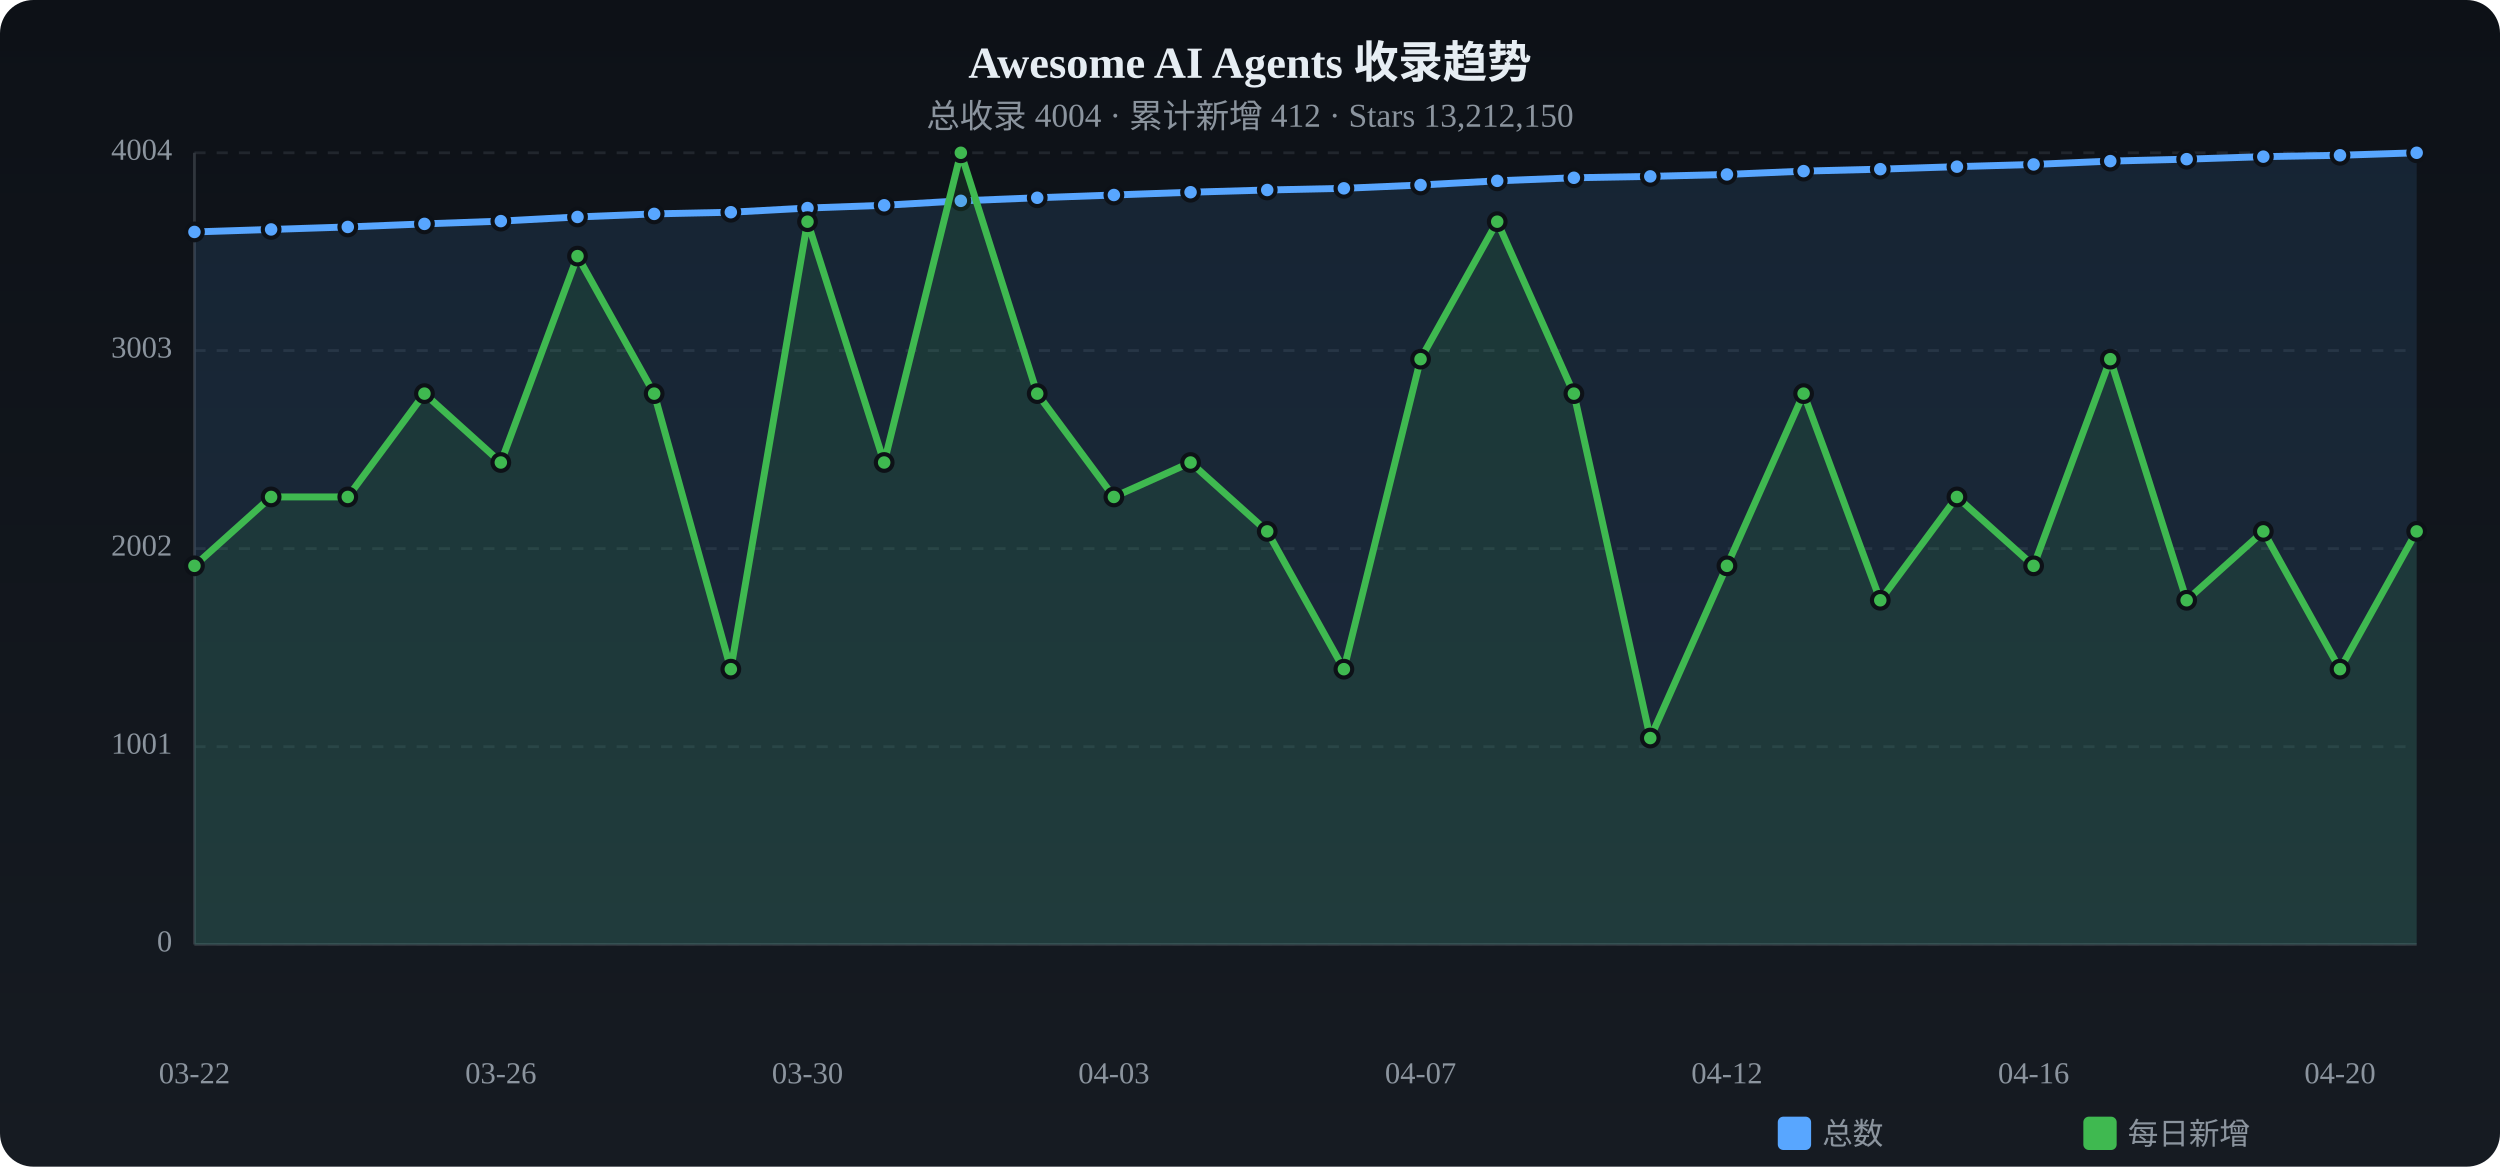
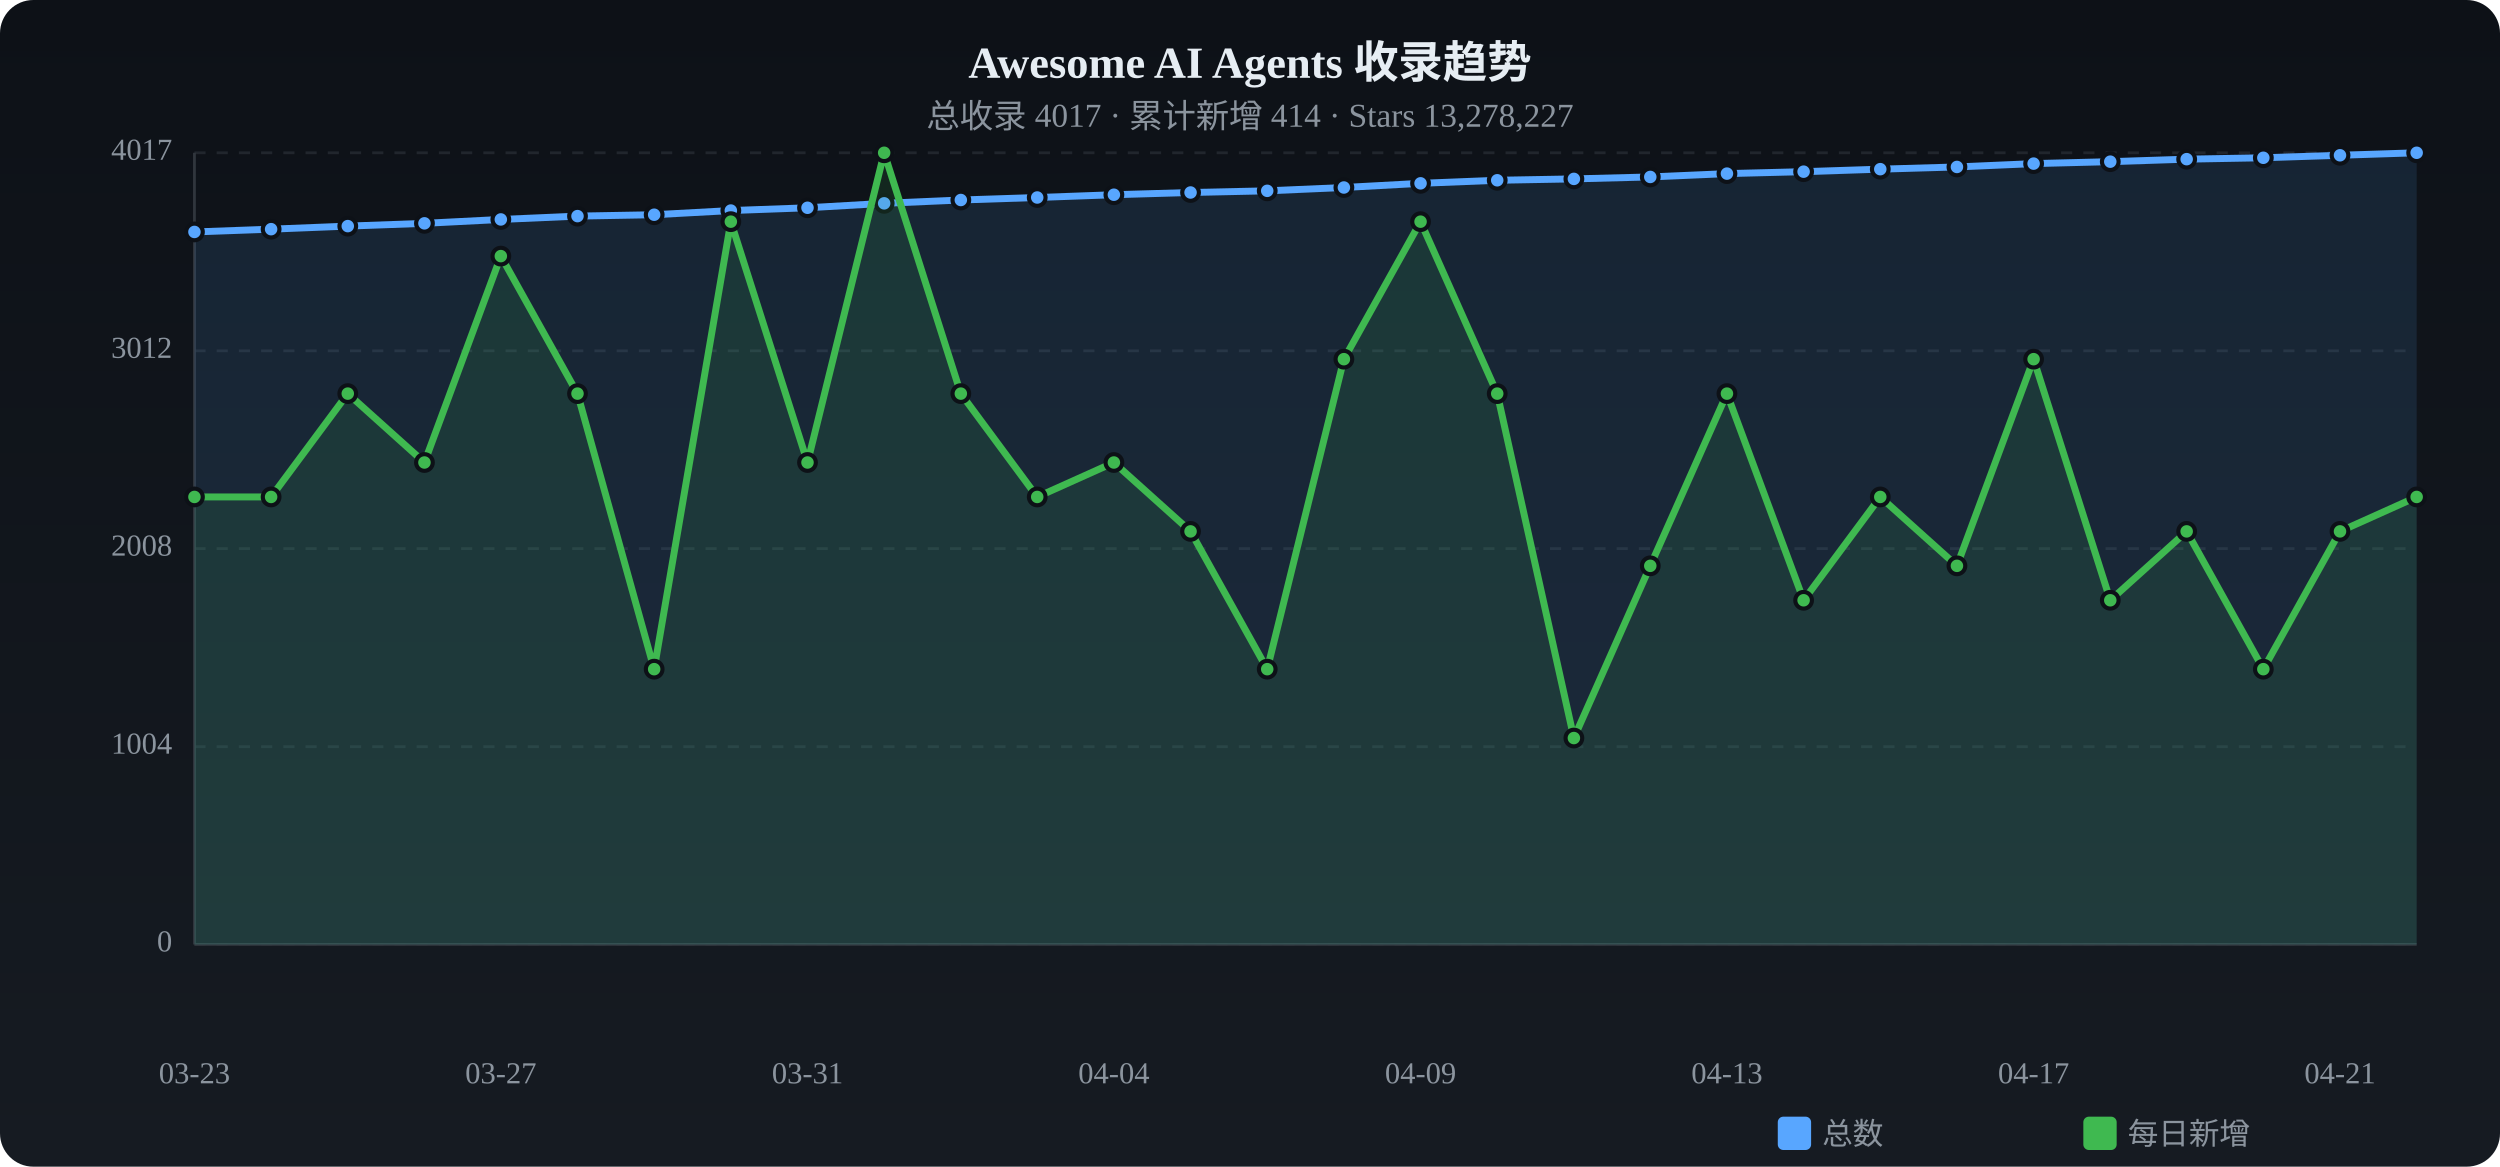
<svg xmlns="http://www.w3.org/2000/svg" viewBox="0 0 900 420" width="900" height="420">
  <defs>
    <linearGradient id="tbg" x1="0%" y1="0%" x2="0%" y2="100%">
      <stop offset="0%" stop-color="#0d1117" />
      <stop offset="100%" stop-color="#161b22" />
    </linearGradient>
  </defs>
  <rect width="900" height="420" rx="12" fill="url(#tbg)" />
  <text x="450.0" y="28" text-anchor="middle" fill="#e6edf3" font-size="16" font-weight="bold">Awesome AI Agents 收录趋势</text>
-   <text x="450.0" y="46" text-anchor="middle" fill="#8b949e" font-size="12">总收录 4004 · 累计新增 412 · Stars 13,212,150</text>
+   <text x="450.0" y="46" text-anchor="middle" fill="#8b949e" font-size="12">总收录 4017 · 累计新增 414 · Stars 13,278,227</text>
  <text x="62" y="340.0" text-anchor="end" fill="#8b949e" font-size="11" dominant-baseline="middle">0</text>
  <line x1="70" y1="340.0" x2="870" y2="340.0" stroke="#21262d" stroke-dasharray="4 4" />
-   <text x="62" y="268.8" text-anchor="end" fill="#8b949e" font-size="11" dominant-baseline="middle">1001</text>
+   <text x="62" y="268.8" text-anchor="end" fill="#8b949e" font-size="11" dominant-baseline="middle">1004</text>
  <line x1="70" y1="268.8" x2="870" y2="268.8" stroke="#21262d" stroke-dasharray="4 4" />
-   <text x="62" y="197.5" text-anchor="end" fill="#8b949e" font-size="11" dominant-baseline="middle">2002</text>
+   <text x="62" y="197.5" text-anchor="end" fill="#8b949e" font-size="11" dominant-baseline="middle">2008</text>
  <line x1="70" y1="197.5" x2="870" y2="197.5" stroke="#21262d" stroke-dasharray="4 4" />
-   <text x="62" y="126.2" text-anchor="end" fill="#8b949e" font-size="11" dominant-baseline="middle">3003</text>
-   <line x1="70" y1="126.2" x2="870" y2="126.2" stroke="#21262d" stroke-dasharray="4 4" />
-   <text x="62" y="55.0" text-anchor="end" fill="#8b949e" font-size="11" dominant-baseline="middle">4004</text>
+   <text x="62" y="126.3" text-anchor="end" fill="#8b949e" font-size="11" dominant-baseline="middle">3012</text>
+   <line x1="70" y1="126.3" x2="870" y2="126.3" stroke="#21262d" stroke-dasharray="4 4" />
+   <text x="62" y="55.0" text-anchor="end" fill="#8b949e" font-size="11" dominant-baseline="middle">4017</text>
  <line x1="70" y1="55.0" x2="870" y2="55.0" stroke="#21262d" stroke-dasharray="4 4" />
  <line x1="70" y1="55" x2="70" y2="340" stroke="#30363d" />
  <line x1="70" y1="340" x2="870" y2="340" stroke="#30363d" />
-   <path d="M70.0,83.5 L97.6,82.6 L125.2,81.7 L152.8,80.6 L180.3,79.6 L207.9,78.1 L235.5,77.0 L263.1,76.4 L290.7,74.9 L318.3,73.9 L345.9,72.3 L373.4,71.2 L401.0,70.2 L428.6,69.2 L456.2,68.4 L483.8,67.8 L511.4,66.6 L539.0,65.1 L566.6,64.0 L594.1,63.5 L621.7,62.8 L649.3,61.6 L676.9,60.9 L704.5,60.0 L732.1,59.2 L759.7,58.0 L787.2,57.3 L814.8,56.4 L842.4,55.9 L870.0,55.0 L870.0,340 L70.0,340 Z" fill="#58a6ff" opacity="0.12" />
-   <polyline points="70.0,83.5 97.6,82.6 125.2,81.7 152.8,80.6 180.3,79.6 207.9,78.1 235.5,77.0 263.1,76.4 290.7,74.9 318.3,73.9 345.9,72.3 373.4,71.2 401.0,70.2 428.6,69.2 456.2,68.4 483.8,67.8 511.4,66.6 539.0,65.1 566.6,64.0 594.1,63.5 621.7,62.8 649.3,61.6 676.9,60.9 704.5,60.0 732.1,59.2 759.7,58.0 787.2,57.3 814.8,56.4 842.4,55.9 870.0,55.0" fill="none" stroke="#58a6ff" stroke-width="2.5" stroke-linecap="round" stroke-linejoin="round" />
+   <path d="M70.0,83.5 L97.6,82.5 L125.2,81.4 L152.8,80.4 L180.3,79.0 L207.9,77.8 L235.5,77.3 L263.1,75.8 L290.7,74.8 L318.3,73.2 L345.9,72.0 L373.4,71.1 L401.0,70.1 L428.6,69.3 L456.2,68.7 L483.8,67.5 L511.4,66.0 L539.0,64.9 L566.6,64.4 L594.1,63.7 L621.7,62.5 L649.3,61.8 L676.9,60.9 L704.5,60.1 L732.1,58.9 L759.7,58.2 L787.2,57.3 L814.8,56.8 L842.4,55.9 L870.0,55.0 L870.0,340 L70.0,340 Z" fill="#58a6ff" opacity="0.12" />
+   <polyline points="70.0,83.5 97.6,82.5 125.2,81.4 152.8,80.4 180.3,79.0 207.9,77.8 235.5,77.3 263.1,75.8 290.7,74.8 318.3,73.2 345.9,72.0 373.4,71.1 401.0,70.1 428.6,69.3 456.2,68.7 483.8,67.5 511.4,66.0 539.0,64.9 566.6,64.4 594.1,63.7 621.7,62.5 649.3,61.8 676.9,60.9 704.5,60.1 732.1,58.9 759.7,58.2 787.2,57.3 814.8,56.8 842.4,55.9 870.0,55.0" fill="none" stroke="#58a6ff" stroke-width="2.5" stroke-linecap="round" stroke-linejoin="round" />
  <circle cx="70.0" cy="83.5" r="3" fill="#58a6ff" stroke="#0d1117" stroke-width="1.5" />
-   <circle cx="97.6" cy="82.6" r="3" fill="#58a6ff" stroke="#0d1117" stroke-width="1.5" />
-   <circle cx="125.2" cy="81.7" r="3" fill="#58a6ff" stroke="#0d1117" stroke-width="1.5" />
-   <circle cx="152.8" cy="80.6" r="3" fill="#58a6ff" stroke="#0d1117" stroke-width="1.5" />
-   <circle cx="180.3" cy="79.6" r="3" fill="#58a6ff" stroke="#0d1117" stroke-width="1.5" />
-   <circle cx="207.9" cy="78.1" r="3" fill="#58a6ff" stroke="#0d1117" stroke-width="1.5" />
-   <circle cx="235.5" cy="77.0" r="3" fill="#58a6ff" stroke="#0d1117" stroke-width="1.5" />
-   <circle cx="263.1" cy="76.4" r="3" fill="#58a6ff" stroke="#0d1117" stroke-width="1.5" />
-   <circle cx="290.7" cy="74.9" r="3" fill="#58a6ff" stroke="#0d1117" stroke-width="1.5" />
-   <circle cx="318.3" cy="73.9" r="3" fill="#58a6ff" stroke="#0d1117" stroke-width="1.5" />
-   <circle cx="345.9" cy="72.3" r="3" fill="#58a6ff" stroke="#0d1117" stroke-width="1.5" />
-   <circle cx="373.4" cy="71.2" r="3" fill="#58a6ff" stroke="#0d1117" stroke-width="1.5" />
-   <circle cx="401.0" cy="70.2" r="3" fill="#58a6ff" stroke="#0d1117" stroke-width="1.5" />
-   <circle cx="428.6" cy="69.2" r="3" fill="#58a6ff" stroke="#0d1117" stroke-width="1.5" />
-   <circle cx="456.2" cy="68.4" r="3" fill="#58a6ff" stroke="#0d1117" stroke-width="1.5" />
-   <circle cx="483.8" cy="67.8" r="3" fill="#58a6ff" stroke="#0d1117" stroke-width="1.5" />
-   <circle cx="511.4" cy="66.6" r="3" fill="#58a6ff" stroke="#0d1117" stroke-width="1.5" />
-   <circle cx="539.0" cy="65.1" r="3" fill="#58a6ff" stroke="#0d1117" stroke-width="1.5" />
-   <circle cx="566.6" cy="64.0" r="3" fill="#58a6ff" stroke="#0d1117" stroke-width="1.5" />
-   <circle cx="594.1" cy="63.5" r="3" fill="#58a6ff" stroke="#0d1117" stroke-width="1.5" />
-   <circle cx="621.7" cy="62.8" r="3" fill="#58a6ff" stroke="#0d1117" stroke-width="1.5" />
-   <circle cx="649.3" cy="61.6" r="3" fill="#58a6ff" stroke="#0d1117" stroke-width="1.5" />
+   <circle cx="97.6" cy="82.5" r="3" fill="#58a6ff" stroke="#0d1117" stroke-width="1.5" />
+   <circle cx="125.2" cy="81.4" r="3" fill="#58a6ff" stroke="#0d1117" stroke-width="1.5" />
+   <circle cx="152.8" cy="80.4" r="3" fill="#58a6ff" stroke="#0d1117" stroke-width="1.5" />
+   <circle cx="180.3" cy="79.0" r="3" fill="#58a6ff" stroke="#0d1117" stroke-width="1.5" />
+   <circle cx="207.9" cy="77.8" r="3" fill="#58a6ff" stroke="#0d1117" stroke-width="1.5" />
+   <circle cx="235.5" cy="77.3" r="3" fill="#58a6ff" stroke="#0d1117" stroke-width="1.5" />
+   <circle cx="263.1" cy="75.8" r="3" fill="#58a6ff" stroke="#0d1117" stroke-width="1.5" />
+   <circle cx="290.7" cy="74.8" r="3" fill="#58a6ff" stroke="#0d1117" stroke-width="1.5" />
+   <circle cx="318.3" cy="73.2" r="3" fill="#58a6ff" stroke="#0d1117" stroke-width="1.5" />
+   <circle cx="345.9" cy="72.0" r="3" fill="#58a6ff" stroke="#0d1117" stroke-width="1.5" />
+   <circle cx="373.4" cy="71.1" r="3" fill="#58a6ff" stroke="#0d1117" stroke-width="1.5" />
+   <circle cx="401.0" cy="70.1" r="3" fill="#58a6ff" stroke="#0d1117" stroke-width="1.5" />
+   <circle cx="428.6" cy="69.3" r="3" fill="#58a6ff" stroke="#0d1117" stroke-width="1.5" />
+   <circle cx="456.2" cy="68.7" r="3" fill="#58a6ff" stroke="#0d1117" stroke-width="1.5" />
+   <circle cx="483.8" cy="67.5" r="3" fill="#58a6ff" stroke="#0d1117" stroke-width="1.5" />
+   <circle cx="511.4" cy="66.0" r="3" fill="#58a6ff" stroke="#0d1117" stroke-width="1.5" />
+   <circle cx="539.0" cy="64.9" r="3" fill="#58a6ff" stroke="#0d1117" stroke-width="1.5" />
+   <circle cx="566.6" cy="64.4" r="3" fill="#58a6ff" stroke="#0d1117" stroke-width="1.5" />
+   <circle cx="594.1" cy="63.7" r="3" fill="#58a6ff" stroke="#0d1117" stroke-width="1.5" />
+   <circle cx="621.7" cy="62.5" r="3" fill="#58a6ff" stroke="#0d1117" stroke-width="1.5" />
+   <circle cx="649.3" cy="61.8" r="3" fill="#58a6ff" stroke="#0d1117" stroke-width="1.5" />
  <circle cx="676.9" cy="60.9" r="3" fill="#58a6ff" stroke="#0d1117" stroke-width="1.5" />
-   <circle cx="704.5" cy="60.0" r="3" fill="#58a6ff" stroke="#0d1117" stroke-width="1.5" />
-   <circle cx="732.1" cy="59.2" r="3" fill="#58a6ff" stroke="#0d1117" stroke-width="1.5" />
-   <circle cx="759.7" cy="58.0" r="3" fill="#58a6ff" stroke="#0d1117" stroke-width="1.5" />
+   <circle cx="704.5" cy="60.1" r="3" fill="#58a6ff" stroke="#0d1117" stroke-width="1.5" />
+   <circle cx="732.1" cy="58.9" r="3" fill="#58a6ff" stroke="#0d1117" stroke-width="1.5" />
+   <circle cx="759.7" cy="58.2" r="3" fill="#58a6ff" stroke="#0d1117" stroke-width="1.5" />
  <circle cx="787.2" cy="57.3" r="3" fill="#58a6ff" stroke="#0d1117" stroke-width="1.5" />
-   <circle cx="814.8" cy="56.4" r="3" fill="#58a6ff" stroke="#0d1117" stroke-width="1.5" />
+   <circle cx="814.8" cy="56.8" r="3" fill="#58a6ff" stroke="#0d1117" stroke-width="1.5" />
  <circle cx="842.4" cy="55.9" r="3" fill="#58a6ff" stroke="#0d1117" stroke-width="1.5" />
  <circle cx="870.0" cy="55.0" r="3" fill="#58a6ff" stroke="#0d1117" stroke-width="1.5" />
-   <path d="M70.0,203.7 L97.6,178.9 L125.2,178.9 L152.8,141.7 L180.3,166.5 L207.9,92.2 L235.5,141.7 L263.1,240.9 L290.7,79.8 L318.3,166.5 L345.9,55.0 L373.4,141.7 L401.0,178.9 L428.6,166.5 L456.2,191.3 L483.8,240.9 L511.4,129.3 L539.0,79.8 L566.6,141.7 L594.1,265.7 L621.7,203.7 L649.3,141.7 L676.9,216.1 L704.5,178.9 L732.1,203.7 L759.7,129.3 L787.2,216.1 L814.8,191.3 L842.4,240.9 L870.0,191.3 L870.0,340 L70.0,340 Z" fill="#3fb950" opacity="0.12" />
-   <polyline points="70.0,203.7 97.6,178.9 125.2,178.9 152.8,141.7 180.3,166.5 207.9,92.2 235.5,141.7 263.1,240.9 290.7,79.8 318.3,166.5 345.9,55.0 373.4,141.7 401.0,178.9 428.6,166.5 456.2,191.3 483.8,240.9 511.4,129.3 539.0,79.8 566.6,141.7 594.1,265.7 621.7,203.7 649.3,141.7 676.9,216.1 704.5,178.9 732.1,203.7 759.7,129.3 787.2,216.1 814.8,191.3 842.4,240.9 870.0,191.3" fill="none" stroke="#3fb950" stroke-width="2.5" stroke-linecap="round" stroke-linejoin="round" />
-   <circle cx="70.0" cy="203.7" r="3" fill="#3fb950" stroke="#0d1117" stroke-width="1.5" />
+   <path d="M70.0,178.9 L97.6,178.9 L125.2,141.7 L152.8,166.5 L180.3,92.2 L207.9,141.7 L235.5,240.9 L263.1,79.8 L290.7,166.5 L318.3,55.0 L345.9,141.7 L373.4,178.9 L401.0,166.5 L428.6,191.3 L456.2,240.9 L483.8,129.3 L511.4,79.8 L539.0,141.7 L566.6,265.7 L594.1,203.7 L621.7,141.7 L649.3,216.1 L676.9,178.9 L704.5,203.7 L732.1,129.3 L759.7,216.1 L787.2,191.3 L814.8,240.9 L842.4,191.3 L870.0,178.9 L870.0,340 L70.0,340 Z" fill="#3fb950" opacity="0.12" />
+   <polyline points="70.0,178.9 97.6,178.9 125.2,141.7 152.8,166.5 180.3,92.2 207.9,141.7 235.5,240.9 263.1,79.8 290.7,166.5 318.3,55.0 345.9,141.7 373.4,178.9 401.0,166.5 428.6,191.3 456.2,240.9 483.8,129.3 511.4,79.8 539.0,141.7 566.6,265.7 594.1,203.7 621.7,141.7 649.3,216.1 676.9,178.9 704.5,203.7 732.1,129.3 759.7,216.1 787.2,191.3 814.8,240.9 842.4,191.3 870.0,178.9" fill="none" stroke="#3fb950" stroke-width="2.5" stroke-linecap="round" stroke-linejoin="round" />
+   <circle cx="70.0" cy="178.9" r="3" fill="#3fb950" stroke="#0d1117" stroke-width="1.5" />
  <circle cx="97.6" cy="178.9" r="3" fill="#3fb950" stroke="#0d1117" stroke-width="1.5" />
-   <circle cx="125.2" cy="178.9" r="3" fill="#3fb950" stroke="#0d1117" stroke-width="1.5" />
-   <circle cx="152.8" cy="141.7" r="3" fill="#3fb950" stroke="#0d1117" stroke-width="1.5" />
-   <circle cx="180.3" cy="166.5" r="3" fill="#3fb950" stroke="#0d1117" stroke-width="1.5" />
-   <circle cx="207.9" cy="92.2" r="3" fill="#3fb950" stroke="#0d1117" stroke-width="1.5" />
-   <circle cx="235.5" cy="141.7" r="3" fill="#3fb950" stroke="#0d1117" stroke-width="1.5" />
-   <circle cx="263.1" cy="240.9" r="3" fill="#3fb950" stroke="#0d1117" stroke-width="1.5" />
-   <circle cx="290.7" cy="79.8" r="3" fill="#3fb950" stroke="#0d1117" stroke-width="1.5" />
-   <circle cx="318.3" cy="166.5" r="3" fill="#3fb950" stroke="#0d1117" stroke-width="1.5" />
-   <circle cx="345.9" cy="55.0" r="3" fill="#3fb950" stroke="#0d1117" stroke-width="1.5" />
-   <circle cx="373.4" cy="141.7" r="3" fill="#3fb950" stroke="#0d1117" stroke-width="1.5" />
-   <circle cx="401.0" cy="178.9" r="3" fill="#3fb950" stroke="#0d1117" stroke-width="1.5" />
-   <circle cx="428.6" cy="166.5" r="3" fill="#3fb950" stroke="#0d1117" stroke-width="1.5" />
-   <circle cx="456.2" cy="191.3" r="3" fill="#3fb950" stroke="#0d1117" stroke-width="1.5" />
-   <circle cx="483.8" cy="240.9" r="3" fill="#3fb950" stroke="#0d1117" stroke-width="1.5" />
-   <circle cx="511.4" cy="129.3" r="3" fill="#3fb950" stroke="#0d1117" stroke-width="1.5" />
-   <circle cx="539.0" cy="79.8" r="3" fill="#3fb950" stroke="#0d1117" stroke-width="1.5" />
-   <circle cx="566.6" cy="141.7" r="3" fill="#3fb950" stroke="#0d1117" stroke-width="1.5" />
-   <circle cx="594.1" cy="265.7" r="3" fill="#3fb950" stroke="#0d1117" stroke-width="1.5" />
-   <circle cx="621.7" cy="203.7" r="3" fill="#3fb950" stroke="#0d1117" stroke-width="1.5" />
-   <circle cx="649.3" cy="141.7" r="3" fill="#3fb950" stroke="#0d1117" stroke-width="1.5" />
-   <circle cx="676.9" cy="216.1" r="3" fill="#3fb950" stroke="#0d1117" stroke-width="1.5" />
-   <circle cx="704.5" cy="178.9" r="3" fill="#3fb950" stroke="#0d1117" stroke-width="1.5" />
-   <circle cx="732.1" cy="203.7" r="3" fill="#3fb950" stroke="#0d1117" stroke-width="1.5" />
-   <circle cx="759.7" cy="129.3" r="3" fill="#3fb950" stroke="#0d1117" stroke-width="1.5" />
-   <circle cx="787.2" cy="216.1" r="3" fill="#3fb950" stroke="#0d1117" stroke-width="1.5" />
-   <circle cx="814.8" cy="191.3" r="3" fill="#3fb950" stroke="#0d1117" stroke-width="1.5" />
-   <circle cx="842.4" cy="240.9" r="3" fill="#3fb950" stroke="#0d1117" stroke-width="1.5" />
-   <circle cx="870.0" cy="191.3" r="3" fill="#3fb950" stroke="#0d1117" stroke-width="1.5" />
-   <text x="70.0" y="390" text-anchor="middle" fill="#8b949e" font-size="11">03-22</text>
-   <text x="180.3" y="390" text-anchor="middle" fill="#8b949e" font-size="11">03-26</text>
-   <text x="290.7" y="390" text-anchor="middle" fill="#8b949e" font-size="11">03-30</text>
-   <text x="401.0" y="390" text-anchor="middle" fill="#8b949e" font-size="11">04-03</text>
-   <text x="511.4" y="390" text-anchor="middle" fill="#8b949e" font-size="11">04-07</text>
-   <text x="621.7" y="390" text-anchor="middle" fill="#8b949e" font-size="11">04-12</text>
-   <text x="732.1" y="390" text-anchor="middle" fill="#8b949e" font-size="11">04-16</text>
-   <text x="842.4" y="390" text-anchor="middle" fill="#8b949e" font-size="11">04-20</text>
+   <circle cx="125.2" cy="141.7" r="3" fill="#3fb950" stroke="#0d1117" stroke-width="1.5" />
+   <circle cx="152.8" cy="166.5" r="3" fill="#3fb950" stroke="#0d1117" stroke-width="1.5" />
+   <circle cx="180.3" cy="92.2" r="3" fill="#3fb950" stroke="#0d1117" stroke-width="1.5" />
+   <circle cx="207.9" cy="141.7" r="3" fill="#3fb950" stroke="#0d1117" stroke-width="1.5" />
+   <circle cx="235.5" cy="240.9" r="3" fill="#3fb950" stroke="#0d1117" stroke-width="1.5" />
+   <circle cx="263.1" cy="79.8" r="3" fill="#3fb950" stroke="#0d1117" stroke-width="1.5" />
+   <circle cx="290.7" cy="166.5" r="3" fill="#3fb950" stroke="#0d1117" stroke-width="1.5" />
+   <circle cx="318.3" cy="55.0" r="3" fill="#3fb950" stroke="#0d1117" stroke-width="1.5" />
+   <circle cx="345.9" cy="141.7" r="3" fill="#3fb950" stroke="#0d1117" stroke-width="1.5" />
+   <circle cx="373.4" cy="178.9" r="3" fill="#3fb950" stroke="#0d1117" stroke-width="1.5" />
+   <circle cx="401.0" cy="166.5" r="3" fill="#3fb950" stroke="#0d1117" stroke-width="1.5" />
+   <circle cx="428.6" cy="191.3" r="3" fill="#3fb950" stroke="#0d1117" stroke-width="1.5" />
+   <circle cx="456.2" cy="240.9" r="3" fill="#3fb950" stroke="#0d1117" stroke-width="1.5" />
+   <circle cx="483.8" cy="129.3" r="3" fill="#3fb950" stroke="#0d1117" stroke-width="1.5" />
+   <circle cx="511.4" cy="79.8" r="3" fill="#3fb950" stroke="#0d1117" stroke-width="1.5" />
+   <circle cx="539.0" cy="141.7" r="3" fill="#3fb950" stroke="#0d1117" stroke-width="1.5" />
+   <circle cx="566.6" cy="265.7" r="3" fill="#3fb950" stroke="#0d1117" stroke-width="1.5" />
+   <circle cx="594.1" cy="203.7" r="3" fill="#3fb950" stroke="#0d1117" stroke-width="1.5" />
+   <circle cx="621.7" cy="141.7" r="3" fill="#3fb950" stroke="#0d1117" stroke-width="1.5" />
+   <circle cx="649.3" cy="216.1" r="3" fill="#3fb950" stroke="#0d1117" stroke-width="1.5" />
+   <circle cx="676.9" cy="178.9" r="3" fill="#3fb950" stroke="#0d1117" stroke-width="1.5" />
+   <circle cx="704.5" cy="203.7" r="3" fill="#3fb950" stroke="#0d1117" stroke-width="1.5" />
+   <circle cx="732.1" cy="129.3" r="3" fill="#3fb950" stroke="#0d1117" stroke-width="1.5" />
+   <circle cx="759.7" cy="216.1" r="3" fill="#3fb950" stroke="#0d1117" stroke-width="1.5" />
+   <circle cx="787.2" cy="191.3" r="3" fill="#3fb950" stroke="#0d1117" stroke-width="1.5" />
+   <circle cx="814.8" cy="240.9" r="3" fill="#3fb950" stroke="#0d1117" stroke-width="1.5" />
+   <circle cx="842.4" cy="191.3" r="3" fill="#3fb950" stroke="#0d1117" stroke-width="1.5" />
+   <circle cx="870.0" cy="178.9" r="3" fill="#3fb950" stroke="#0d1117" stroke-width="1.5" />
+   <text x="70.0" y="390" text-anchor="middle" fill="#8b949e" font-size="11">03-23</text>
+   <text x="180.3" y="390" text-anchor="middle" fill="#8b949e" font-size="11">03-27</text>
+   <text x="290.7" y="390" text-anchor="middle" fill="#8b949e" font-size="11">03-31</text>
+   <text x="401.0" y="390" text-anchor="middle" fill="#8b949e" font-size="11">04-04</text>
+   <text x="511.4" y="390" text-anchor="middle" fill="#8b949e" font-size="11">04-09</text>
+   <text x="621.7" y="390" text-anchor="middle" fill="#8b949e" font-size="11">04-13</text>
+   <text x="732.1" y="390" text-anchor="middle" fill="#8b949e" font-size="11">04-17</text>
+   <text x="842.4" y="390" text-anchor="middle" fill="#8b949e" font-size="11">04-21</text>
  <rect x="640" y="402" width="12" height="12" rx="2" fill="#58a6ff" />
  <text x="656" y="412" fill="#8b949e" font-size="11">总数</text>
  <rect x="750" y="402" width="12" height="12" rx="2" fill="#3fb950" />
  <text x="766" y="412" fill="#8b949e" font-size="11">每日新增</text>
</svg>
